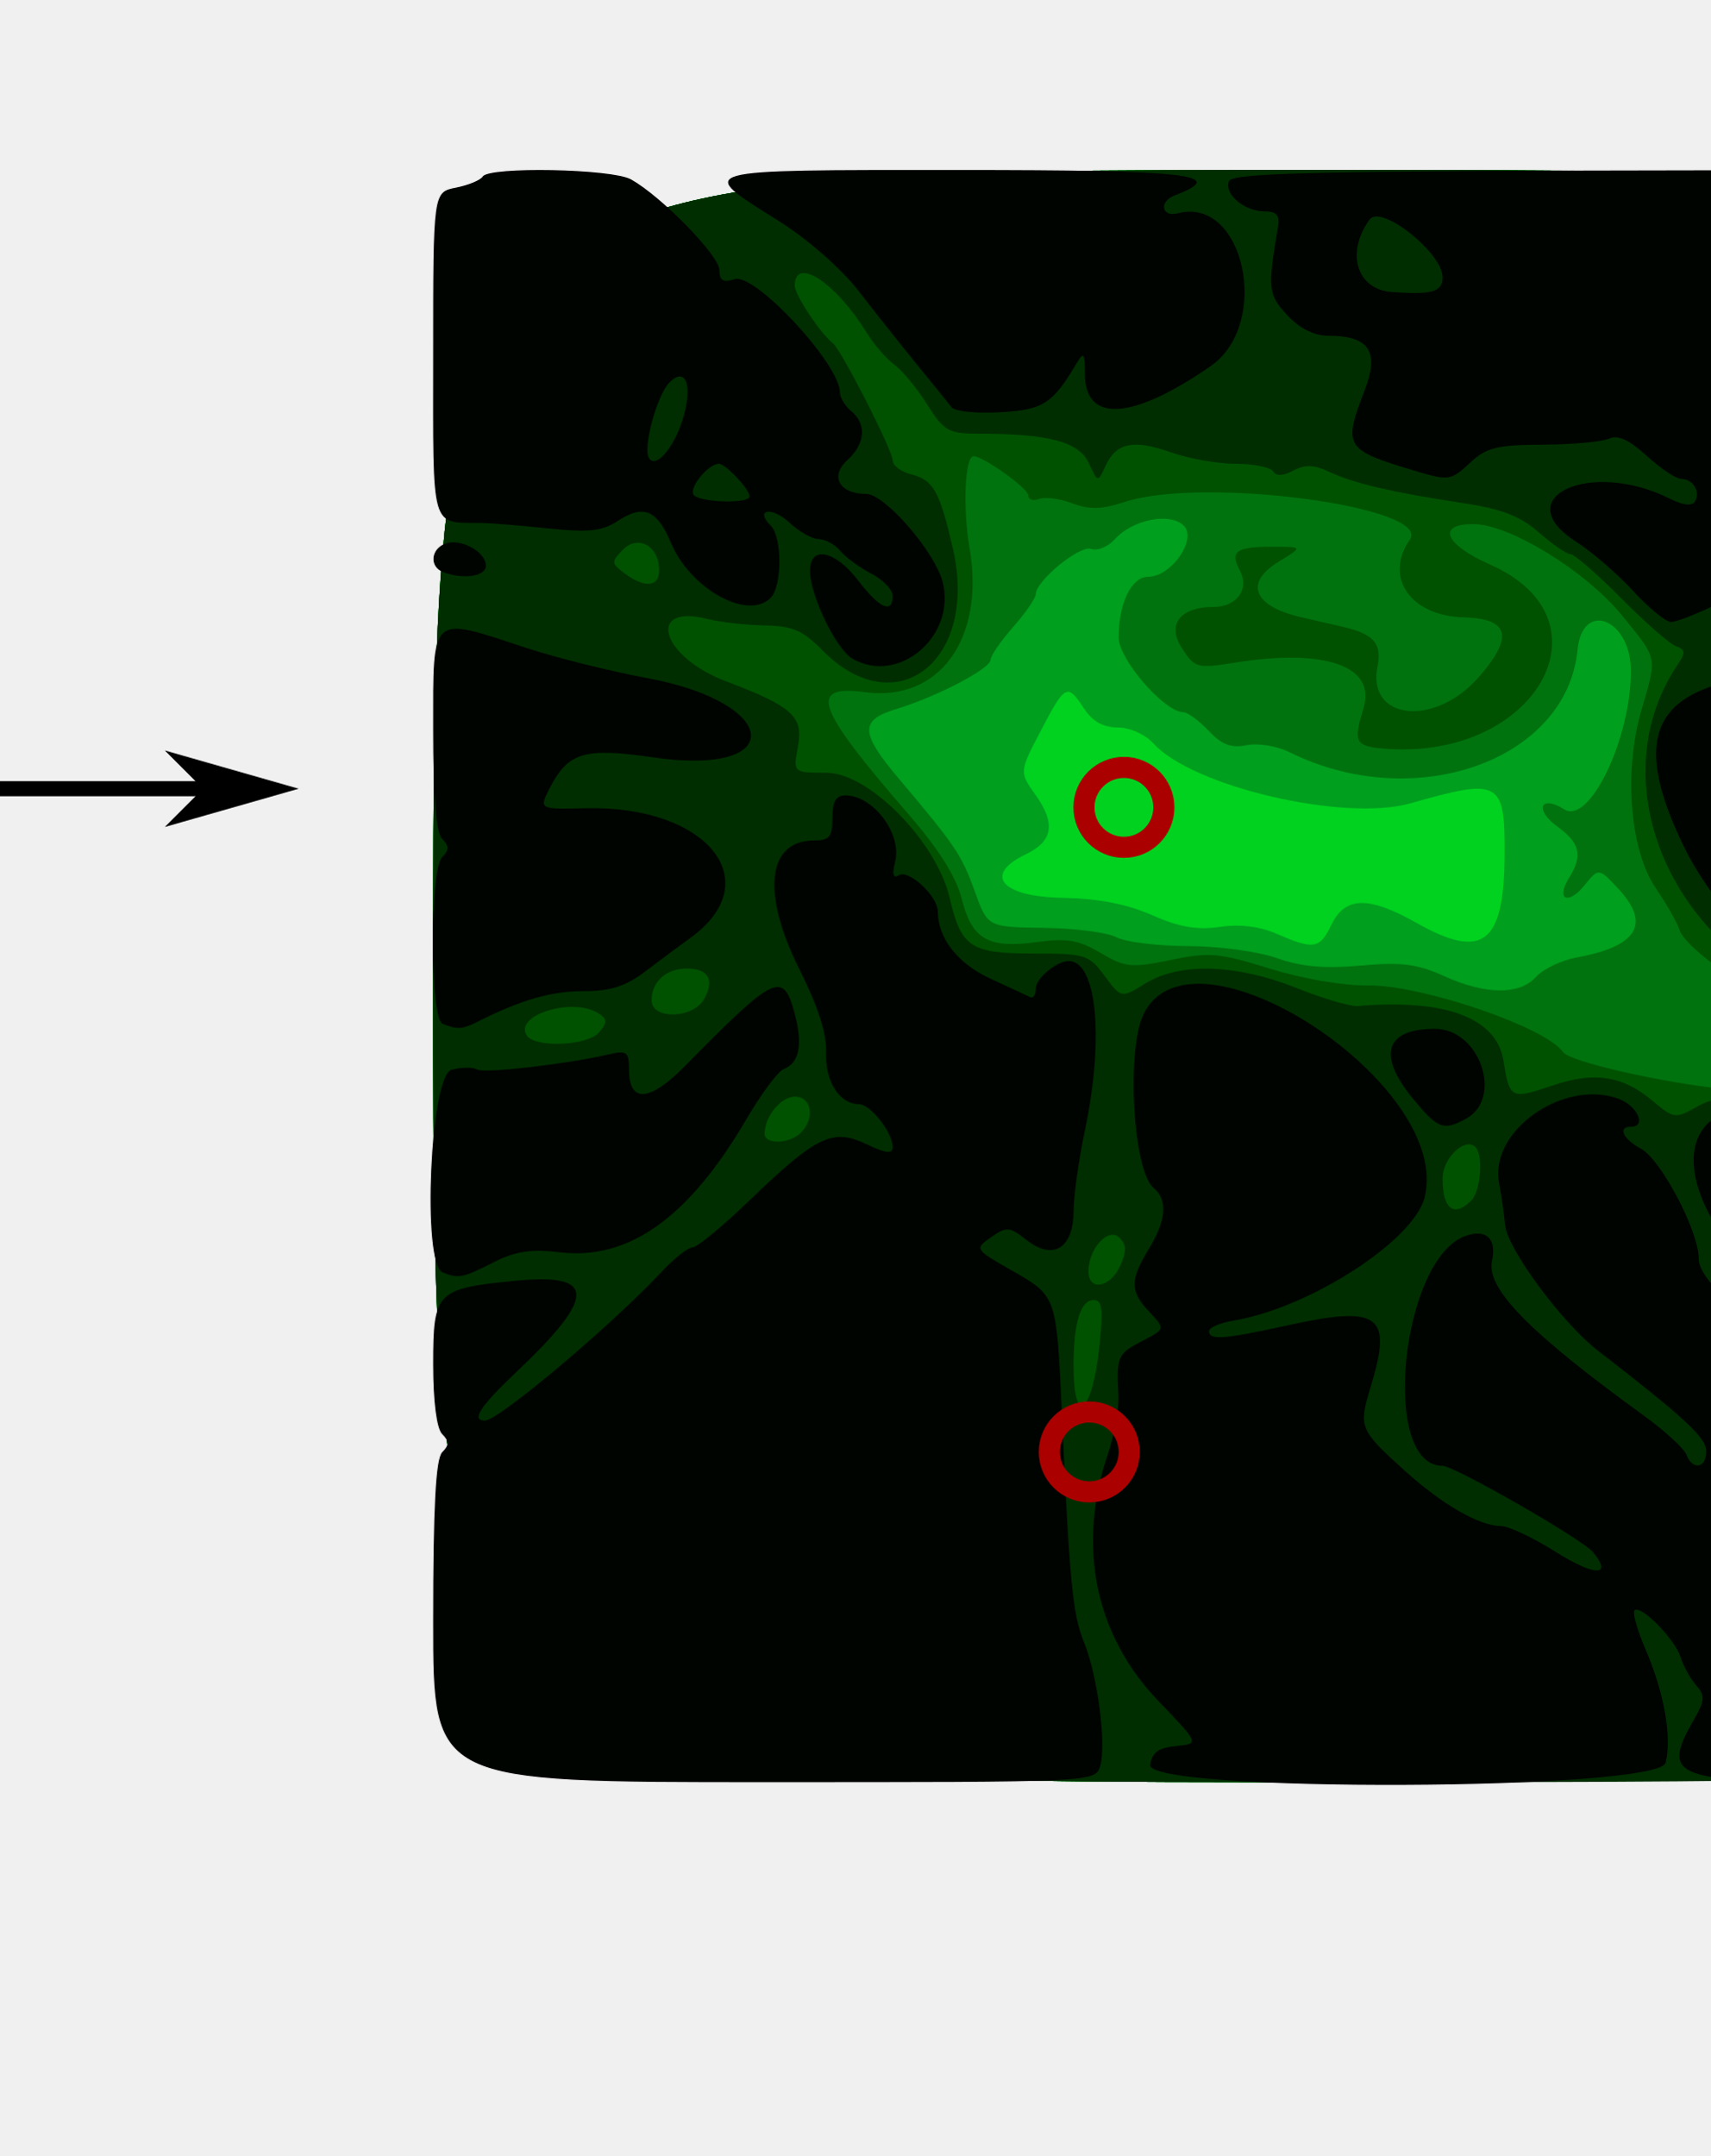
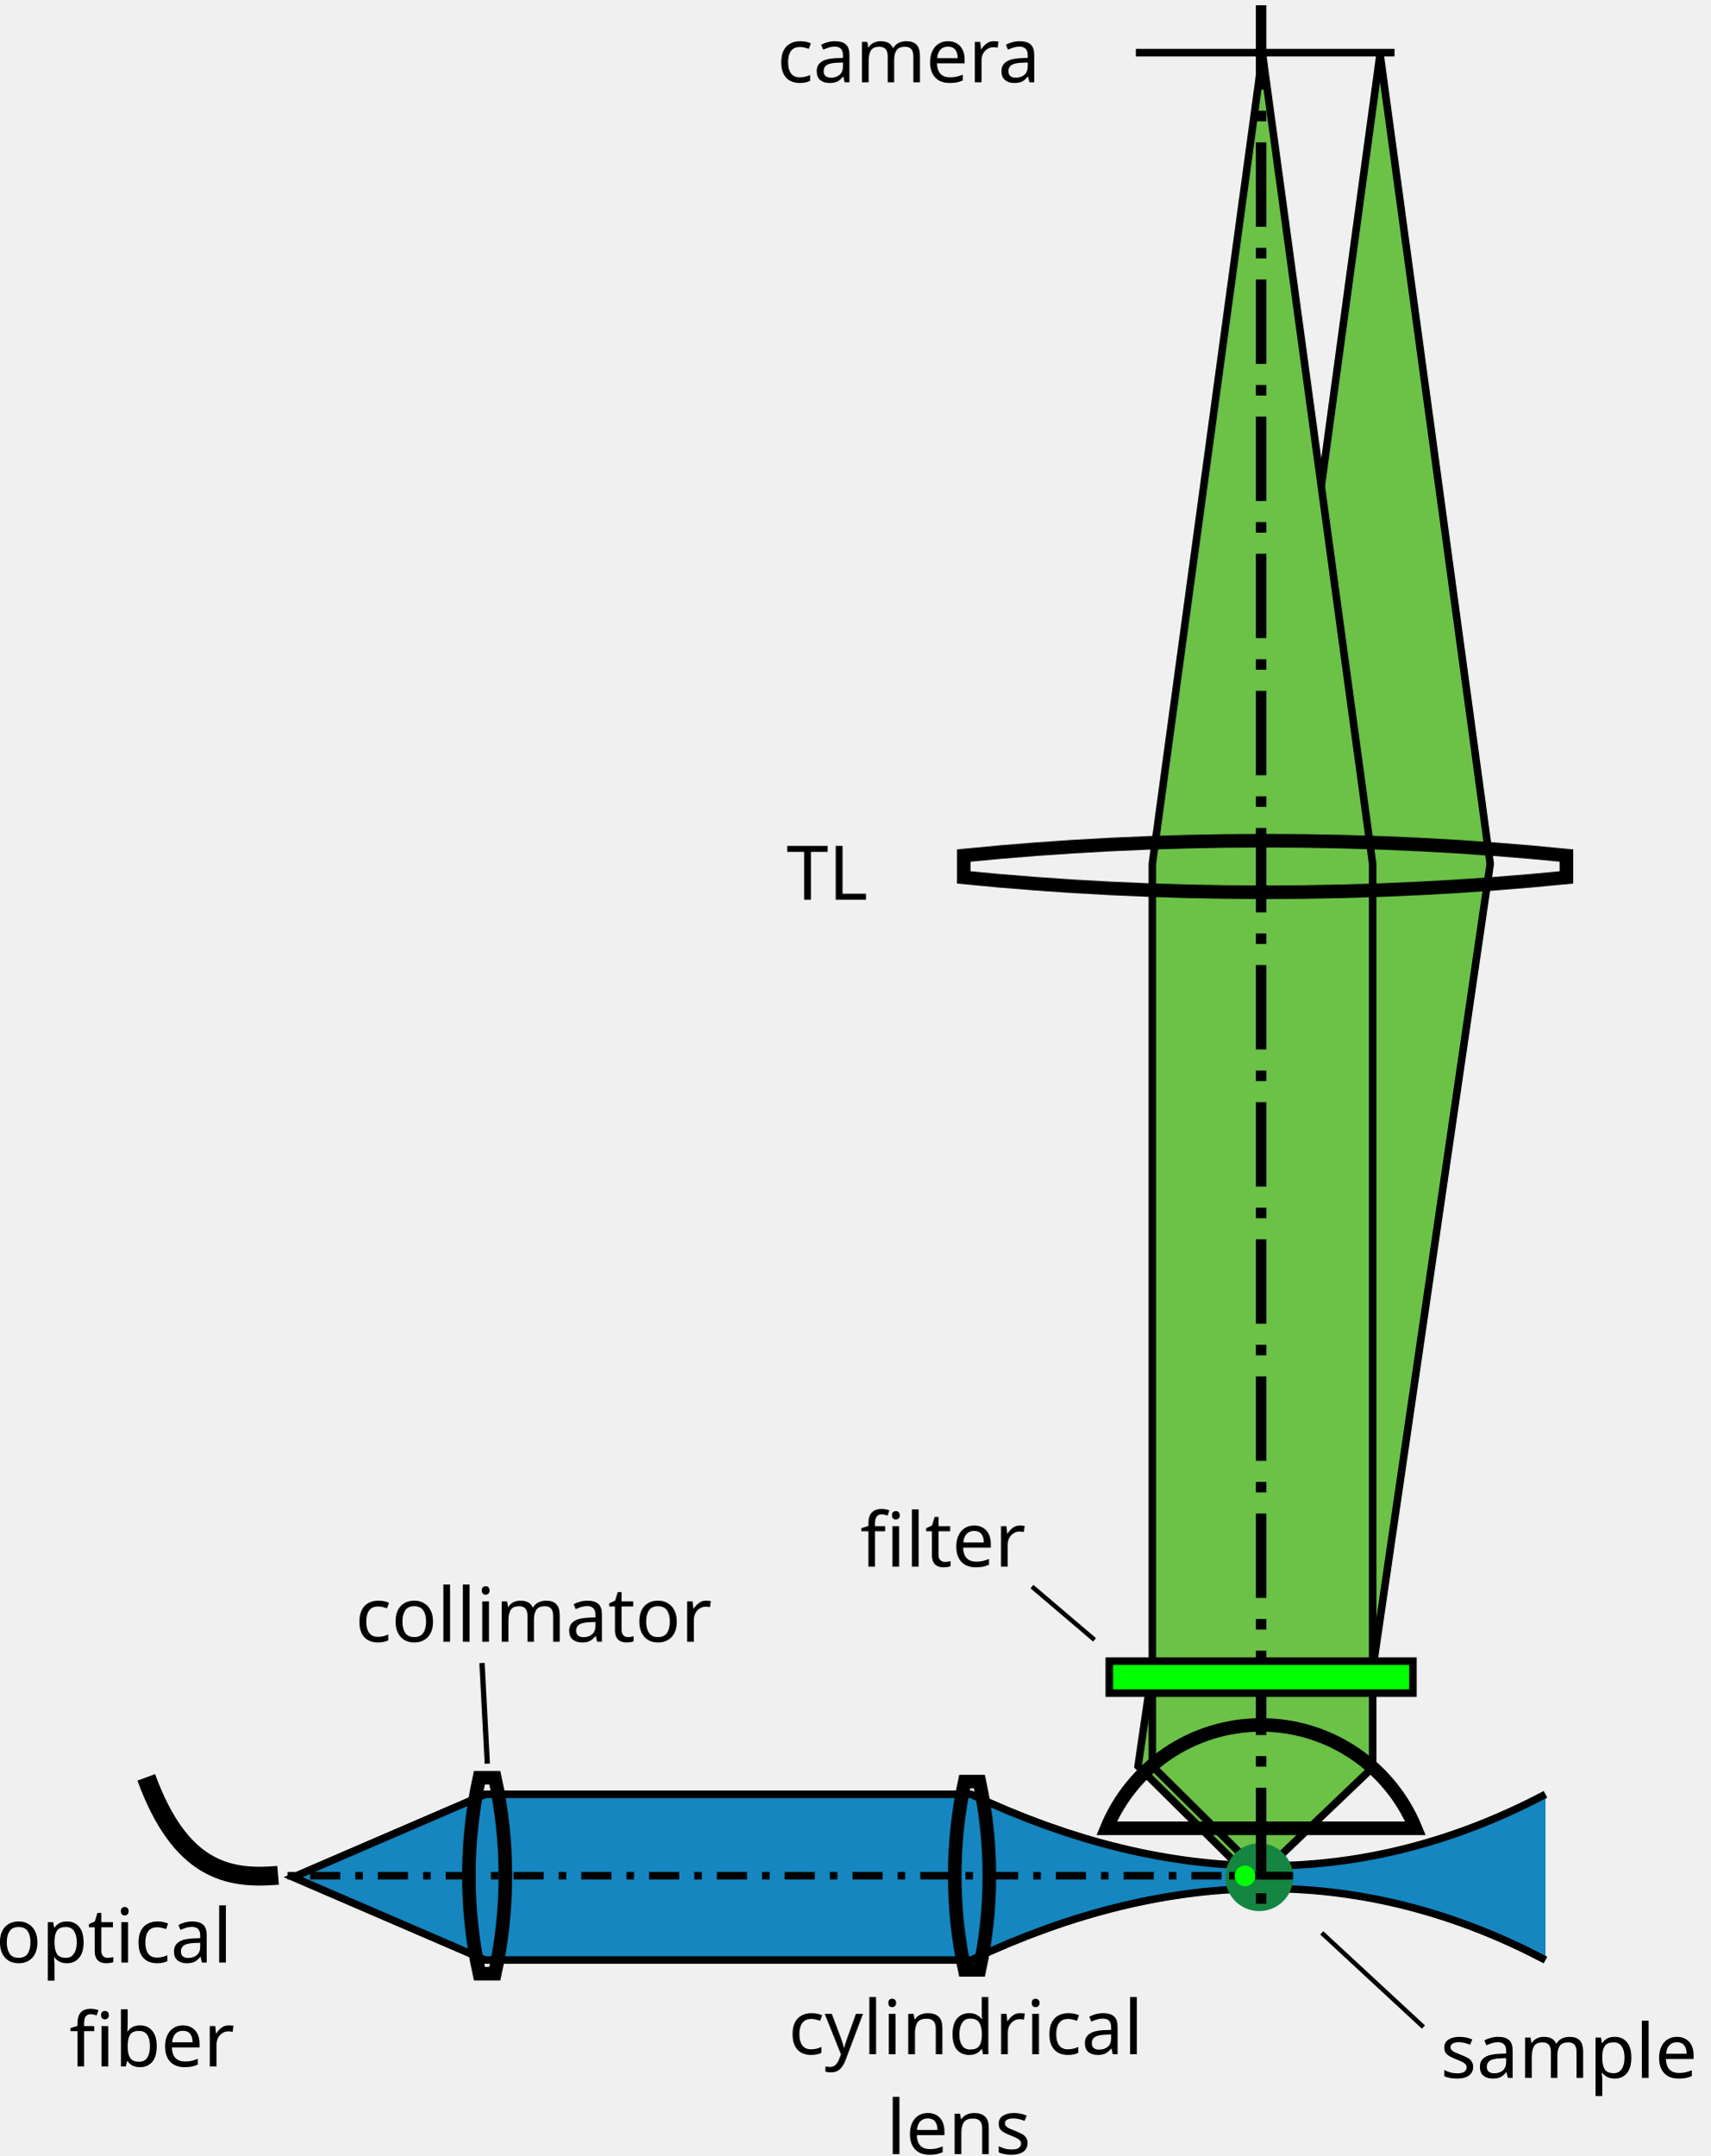
<svg xmlns="http://www.w3.org/2000/svg" width="227.051" height="286.062" id="svg2" version="1.1">
  <defs id="defs4">
-     <marker orient="auto" refY="0.0" refX="0.0" id="Arrow1Mstart" style="overflow:visible">
-       <path id="path4635" d="M 0.0,0.0 L 5.0,-5.0 L -12.5,0.0 L 5.0,5.0 L 0.0,0.0 z " style="fill-rule:evenodd;stroke:#000000;stroke-width:1.0pt;marker-start:none" transform="scale(0.4) translate(10,0)" />
-     </marker>
    <marker orient="auto" refY="0" refX="0" id="TriangleOutL" style="overflow:visible">
      <path id="path3945" d="m 5.77,0 -8.65,5 0,-10 8.65,5 z" style="fill-rule:evenodd;stroke:#000000;stroke-width:1pt;marker-start:none" transform="scale(0.8,0.8)" />
    </marker>
    <marker orient="auto" refY="0" refX="0" id="Arrow2Lend" style="overflow:visible">
      <path id="path3823" style="font-size:12px;fill-rule:evenodd;stroke-width:0.625;stroke-linejoin:round" d="M 8.719,4.034 -2.207,0.016 8.719,-4.002 c -1.745,2.372 -1.735,5.617 -6e-7,8.035 z" transform="matrix(-1.1,0,0,-1.1,-1.1,0)" />
    </marker>
    <marker orient="auto" refY="0" refX="0" id="Arrow1Mend" style="overflow:visible">
      <path id="path3811" d="M 0,0 5,-5 -12.5,0 5,5 0,0 z" style="fill-rule:evenodd;stroke:#000000;stroke-width:1pt;marker-start:none" transform="matrix(-0.4,0,0,-0.4,-4,0)" />
    </marker>
    <marker orient="auto" refY="0" refX="0" id="Arrow1Lend" style="overflow:visible">
      <path id="path3805" d="M 0,0 5,-5 -12.5,0 5,5 0,0 z" style="fill-rule:evenodd;stroke:#000000;stroke-width:1pt;marker-start:none" transform="matrix(-0.8,0,0,-0.8,-10,0)" />
    </marker>
    <marker orient="auto" refY="0" refX="0" id="Arrow2Mend" style="overflow:visible">
      <path id="path3829" style="font-size:12px;fill-rule:evenodd;stroke-width:0.625;stroke-linejoin:round" d="M 8.719,4.034 -2.207,0.016 8.719,-4.002 c -1.745,2.372 -1.735,5.617 -6e-7,8.035 z" transform="scale(-0.6,-0.6)" />
    </marker>
    <marker style="overflow:visible" id="DistanceStart" refX="0" refY="0" orient="auto">
      <g id="g2300">
        <path style="fill:none;stroke:#ffffff;stroke-width:1.15;stroke-linecap:square" d="M 0,0 2,0" id="path2306" />
        <path style="fill:#000000;fill-rule:evenodd;stroke:none" d="M 0,0 13,4 9,0 13,-4 0,0 z" id="path2302" />
        <path style="fill:none;stroke:#000000;stroke-width:1;stroke-linecap:square" d="M 0,-4 0,40" id="path2304" />
      </g>
    </marker>
    <marker style="overflow:visible" id="DistanceEnd" refX="0" refY="0" orient="auto">
      <g id="g3858">
        <path style="fill:none;stroke:#ffffff;stroke-width:1.15;stroke-linecap:square" d="M 0,0 -2,0" id="path2316" />
        <path style="fill:#000000;fill-rule:evenodd;stroke:none" d="M 0,0 -13,4 -9,0 -13,-4 0,0 z" id="path2312" />
        <path style="fill:none;stroke:#000000;stroke-width:1;stroke-linecap:square" d="M 0,-4 0,40" id="path2314" />
      </g>
    </marker>
    <marker orient="auto" refY="0" refX="0" id="DiamondMstart" style="overflow:visible">
      <path id="path3894" d="M 0,-7.071 -7.071,0 0,7.071 7.071,0 0,-7.071 z" style="fill-rule:evenodd;stroke:#000000;stroke-width:1pt;marker-start:none" transform="matrix(0.4,0,0,0.4,2.6,0)" />
    </marker>
    <marker style="overflow:visible" id="DistanceStart-0" refX="0" refY="0" orient="auto">
      <g id="g2300-6">
        <path style="fill:none;stroke:#ffffff;stroke-width:1.15;stroke-linecap:square" d="M 0,0 2,0" id="path2306-8" />
        <path style="fill:#000000;fill-rule:evenodd;stroke:none" d="M 0,0 13,4 9,0 13,-4 0,0 z" id="path2302-9" />
        <path style="fill:none;stroke:#000000;stroke-width:1;stroke-linecap:square" d="M 0,-4 0,40" id="path2304-2" />
      </g>
    </marker>
    <marker style="overflow:visible" id="DistanceEnd-6" refX="0" refY="0" orient="auto">
      <g id="g3858-6">
        <path style="fill:none;stroke:#ffffff;stroke-width:1.15;stroke-linecap:square" d="M 0,0 -2,0" id="path2316-4" />
        <path style="fill:#000000;fill-rule:evenodd;stroke:none" d="M 0,0 -13,4 -9,0 -13,-4 0,0 z" id="path2312-9" />
        <path style="fill:none;stroke:#000000;stroke-width:1;stroke-linecap:square" d="M 0,-4 0,40" id="path2314-5" />
      </g>
    </marker>
    <marker style="overflow:visible" id="marker6828" refX="0" refY="0" orient="auto">
      <g id="g6830">
        <path style="fill:none;stroke:#ffffff;stroke-width:1.15;stroke-linecap:square" d="M 0,0 2,0" id="path6832" />
        <path style="fill:#000000;fill-rule:evenodd;stroke:none" d="M 0,0 13,4 9,0 13,-4 0,0 z" id="path6834" />
        <path style="fill:none;stroke:#000000;stroke-width:1;stroke-linecap:square" d="M 0,-4 0,40" id="path6836" />
      </g>
    </marker>
    <marker style="overflow:visible" id="marker6838" refX="0" refY="0" orient="auto">
      <g id="g6840">
        <path style="fill:none;stroke:#ffffff;stroke-width:1.15;stroke-linecap:square" d="M 0,0 -2,0" id="path6842" />
        <path style="fill:#000000;fill-rule:evenodd;stroke:none" d="M 0,0 -13,4 -9,0 -13,-4 0,0 z" id="path6844" />
        <path style="fill:none;stroke:#000000;stroke-width:1;stroke-linecap:square" d="M 0,-4 0,40" id="path6846" />
      </g>
    </marker>
    <marker orient="auto" refY="0" refX="0" id="Arrow1Mend-9" style="overflow:visible">
      <path id="path3811-4" d="M 0,0 5,-5 -12.5,0 5,5 0,0 z" style="fill-rule:evenodd;stroke:#000000;stroke-width:1pt;marker-start:none" transform="matrix(-0.4,0,0,-0.4,-4,0)" />
    </marker>
  </defs>
-   <g id="layer4" style="opacity:1;display:inline" transform="translate(113.4532,-4.0238418e-6)">
-     <g id="g4581" transform="translate(-124,-16)">
-       <path style="fill:#00d21f" d="m 68.047,145.562 c 0,-107 0,-107 118,-107 118,0 118,0 118,107 0,107 0,107 -118,107 -118,0 -118,0 -118,-107 z" id="path4593" />
-       <path style="fill:#009f1e" d="m 68.047,145.562 c 0,-107 0,-107 118,-107 118,0 118,0 118,107 0,107 0,107 -118,107 -118,0 -118,0 -118,-107 z m 119.205,-6.75 c 1.838,-3.847 4.941,-3.923 11.399,-0.278 8.717,4.92 11.558,2.732 11.631,-8.957 0.062,-9.976 -0.606,-10.348 -12.491,-6.954 -8.755,2.5 -28.948,-2.204 -34.148,-7.954 -1.08,-1.194 -3.127,-2.106 -4.727,-2.106 -1.907,0 -3.353,-0.811 -4.46,-2.5 -2.233,-3.409 -2.503,-3.27 -5.758,2.958 -2.849,5.454 -2.849,5.454 -0.678,8.503 2.702,3.795 2.318,6.132 -1.294,7.863 -5.702,2.733 -3.283,5.636 4.821,5.783 4.774,0.087 8.563,0.817 11.917,2.296 3.626,1.599 5.99,2.01 9,1.565 2.67,-0.395 5.293,-0.075 7.583,0.925 4.869,2.126 5.706,1.993 7.205,-1.144 z" id="path4591" />
-       <path style="fill:#00730e" d="m 68.047,145.562 c 0,-107 0,-107 118,-107 118,0 118,0 118,107 0,107 0,107 -118,107 -118,0 -118,0 -118,-107 z m 146.41,0.099 c 0.946,-1.046 3.378,-2.204 5.405,-2.574 8.037,-1.468 9.852,-4.434 5.552,-9.074 -2.633,-2.841 -2.633,-2.841 -4.525,-0.504 -2.189,2.703 -3.857,1.908 -2.054,-0.979 1.848,-2.958 1.475,-4.61 -1.536,-6.803 -3.106,-2.263 -2.289,-4.294 0.92,-2.289 3.316,2.071 8.828,-9.392 8.828,-18.358 0,-6.937 -6.435,-9.496 -7.084,-2.818 -1.428,14.694 -21.666,21.851 -38.305,13.547 -1.589,-0.793 -4.119,-1.196 -5.623,-0.895 -2.056,0.411 -3.305,-0.061 -5.036,-1.903 -1.266,-1.347 -2.785,-2.462 -3.377,-2.477 -2.555,-0.064 -8.576,-7.029 -8.576,-9.921 0,-4.537 1.703,-8.052 3.903,-8.052 3.074,0 6.552,-4.974 4.743,-6.783 -1.802,-1.802 -6.774,-0.838 -9.136,1.772 -0.934,1.032 -2.357,1.623 -3.163,1.313 -1.473,-0.565 -7.346,4.234 -7.346,6.002 0,0.512 -1.35,2.468 -3,4.348 -1.65,1.879 -3,3.842 -3,4.362 0,1.172 -7.142,4.903 -12.5,6.529 -4.906,1.489 -4.844,3.141 0.345,9.282 7.441,8.806 8.336,10.13 10.028,14.852 1.728,4.823 1.728,4.823 9.212,4.922 4.116,0.054 8.451,0.617 9.634,1.25 1.183,0.633 5.442,1.157 9.466,1.165 4.087,0.008 9.302,0.715 11.816,1.602 3.252,1.147 6.344,1.421 11.147,0.988 5.378,-0.485 7.478,-0.222 11,1.376 5.556,2.521 10.05,2.564 12.264,0.118 z" id="path4589" />
-       <path style="fill:#005200" d="m 68.047,145.562 c 0,-107 0,-107 118,-107 118,0 118,0 118,107 0,107 0,107 -118,107 -118,0 -118,0 -118,-107 z m 208.75,31.443 c 4.714,-0.972 1.661,-9.443 -3.403,-9.443 -0.703,0 -2.869,-0.758 -4.813,-1.685 -3.32,-1.583 -3.752,-1.581 -7.127,0.028 -3.593,1.713 -3.593,1.713 -2.907,-2.345 0.776,-4.595 -3.715,-9.907 -12,-14.195 -6.164,-3.19 -12.404,-7.925 -13.026,-9.884 -0.309,-0.972 -1.736,-3.489 -3.173,-5.593 -3.436,-5.033 -4.284,-15.432 -1.922,-23.559 2.125,-7.311 2.243,-6.732 -2.575,-12.656 -4.773,-5.868 -14.937,-12.111 -19.717,-12.111 -4.931,0 -3.806,2.707 2.235,5.379 16.696,7.384 5.923,26.086 -14.073,24.431 -3.854,-0.319 -4.13,-0.857 -2.748,-5.368 1.714,-5.593 -5.061,-7.978 -17.153,-6.038 -4.917,0.789 -5.233,0.702 -6.944,-1.91 -2.056,-3.137 -0.269,-5.494 4.164,-5.494 3.1,0 4.841,-2.366 3.536,-4.805 -1.381,-2.58 -0.548,-3.196 4.312,-3.192 4.083,0.004 4.083,0.004 0.833,1.985 -4.621,2.817 -3.359,5.922 3,7.38 1.512,0.347 3.987,0.916 5.5,1.265 4.126,0.952 5.23,2.216 4.615,5.289 -1.423,7.114 7.6,8.059 13.426,1.406 4.703,-5.37 4.083,-7.79 -2.036,-7.95 -7.014,-0.184 -10.572,-5.34 -7.104,-10.292 3.065,-4.376 -27.502,-8.436 -37.836,-5.026 -3.054,1.008 -4.68,1.051 -6.972,0.186 -1.644,-0.621 -3.631,-0.882 -4.416,-0.581 -0.785,0.301 -1.427,0.086 -1.427,-0.478 0,-0.919 -5.97,-5.189 -7.255,-5.189 -1.156,0 -1.455,6.848 -0.532,12.198 2.075,12.034 -4.039,20.44 -13.904,19.117 -7.59,-1.018 -6.513,2.009 5.736,16.13 4.048,4.667 6.383,8.368 7.117,11.283 1.358,5.391 3.515,6.642 9.932,5.76 4.018,-0.553 5.577,-0.289 8.504,1.438 3.28,1.935 4.07,2.015 9.292,0.936 5.139,-1.062 6.448,-0.948 13.158,1.142 4.316,1.344 9.765,2.283 12.951,2.232 7.14,-0.115 23.733,5.541 26.013,8.867 0.86,1.255 13.019,4.033 21.487,4.91 4.4,0.456 8.301,0.864 8.668,0.908 1.677,0.2 8.832,8.121 8.832,9.779 0,3.369 2.979,6.523 5.552,5.877 1.279,-0.321 2.631,-0.09 3.004,0.514 0.653,1.057 3.816,0.874 11.194,-0.647 z" id="path4587" />
-       <path style="fill:#002e00" d="m 68.047,145.562 c 0,-107 0,-107 118,-107 118,0 118,0 118,73 0,40.15 -0.147,73 -0.327,73 -0.18,0 -2.52,-2.013 -5.2,-4.474 -2.707,-2.485 -7.562,-5.55 -10.922,-6.894 -4.199,-1.68 -6.531,-3.293 -7.625,-5.276 -0.945,-1.712 -2.548,-2.968 -4.001,-3.136 -5.501,-0.635 -7.068,-1.495 -13.607,-7.469 -3.795,-3.467 -10.24,-7.983 -14.47,-10.14 -17.263,-8.802 -24.112,-28.945 -14.617,-42.989 1.054,-1.558 1.014,-1.968 -0.23,-2.405 -0.825,-0.29 -4.107,-3.157 -7.292,-6.371 -3.186,-3.214 -6.208,-5.845 -6.715,-5.845 -0.507,0 -2.401,-1.298 -4.208,-2.884 -2.518,-2.21 -4.919,-3.129 -10.285,-3.936 -9.119,-1.371 -14.385,-2.609 -17.624,-4.143 -1.954,-0.925 -3.151,-0.96 -4.689,-0.137 -1.361,0.729 -2.277,0.764 -2.686,0.103 -0.341,-0.551 -2.562,-1.003 -4.935,-1.003 -2.373,0 -6.247,-0.682 -8.608,-1.514 -5.01,-1.768 -7.278,-1.302 -8.695,1.786 -1.022,2.228 -1.022,2.228 -2.248,-0.4 -1.307,-2.802 -5.352,-3.872 -14.643,-3.872 -3.969,0 -4.563,-0.341 -6.819,-3.914 -1.359,-2.153 -3.313,-4.515 -4.342,-5.25 -1.029,-0.735 -2.706,-2.686 -3.726,-4.336 -4.089,-6.613 -9.485,-10.104 -9.485,-6.135 0,1.214 3.394,6.325 5.071,7.635 1.105,0.863 7.929,14.24 7.929,15.542 0,0.682 1.112,1.52 2.471,1.861 2.935,0.737 3.766,2.218 5.523,9.844 3.438,14.92 -7.577,23.458 -17.372,13.466 -2.555,-2.606 -3.939,-3.198 -7.622,-3.261 -2.475,-0.042 -5.873,-0.425 -7.551,-0.849 -8.248,-2.089 -6.215,4.981 2.369,8.239 8.914,3.383 10.359,4.693 9.606,8.705 -0.648,3.453 -0.648,3.453 3.767,3.453 5.635,0 14.629,9.127 16.373,16.613 1.52,6.525 2.794,7.387 10.928,7.387 7.102,0 7.549,0.138 9.647,2.976 2.2,2.976 2.2,2.976 5.398,1 4.553,-2.814 12.075,-2.594 20.021,0.584 3.52,1.408 7.197,2.494 8.171,2.412 11.683,-0.983 18.459,1.568 19.364,7.289 0.796,5.032 0.989,5.13 6.475,3.267 5.599,-1.901 9.332,-1.324 13.36,2.065 2.757,2.32 3.002,2.354 5.726,0.801 6.155,-3.51 12.102,0.159 21.071,12.999 6.628,9.488 8.731,10.595 13.711,7.215 4.61,-3.128 5.864,-3.202 11.064,-0.652 2.2,1.079 5.193,2.203 6.651,2.497 1.458,0.294 5.278,2.675 8.489,5.291 3.211,2.616 6.068,4.643 6.349,4.505 0.281,-0.138 0.63,12.8 0.776,28.75 0.265,29.001 0.265,29.001 -117.75,29.001 -118.015,0 -118.015,0 -118.015,-107 z m 88.428,49.25 c 0.544,-5.071 0.401,-6.25 -0.762,-6.25 -1.708,0 -2.634,2.997 -2.653,8.583 -0.028,8.335 2.451,6.641 3.415,-2.333 z m 2.766,-10.777 c 0.886,-1.946 0.866,-2.808 -0.089,-3.75 -1.465,-1.444 -4.106,1.43 -4.106,4.468 0,2.683 2.869,2.191 4.194,-0.718 z m 46.606,-8.673 c 1.263,-1.263 1.645,-6.022 0.569,-7.098 -1.388,-1.388 -4.369,1.455 -4.369,4.167 0,4.062 1.507,5.225 3.8,2.931 z m -89,-9 c 1.916,-1.916 1.457,-4.8 -0.765,-4.8 -1.87,0 -4.035,2.648 -4.035,4.934 0,1.445 3.313,1.352 4.8,-0.134 z M 90.11,152.986 c 1.084,-1.306 1.062,-1.732 -0.128,-2.485 -3.417,-2.162 -11.196,0.213 -9.529,2.909 1.068,1.728 8.128,1.418 9.657,-0.425 z m 13.948,-4.444 c 1.363,-2.547 0.51,-3.979 -2.37,-3.979 -2.704,0 -4.641,1.753 -4.641,4.2 0,2.641 5.573,2.466 7.011,-0.221 z M 98.047,91.684 c 0,-3.191 -2.784,-4.771 -4.8,-2.725 -1.6,1.624 -1.586,1.809 0.241,3.164 2.675,1.983 4.559,1.801 4.559,-0.439 z M 266.45,88.443 c 6.92,-3.748 6.318,-5.765 -0.995,-3.332 -5.652,1.881 -9.408,4.066 -9.408,5.474 0,1.907 4.725,0.934 10.403,-2.142 z" id="path4585" />
-       <path style="fill:#000400" d="m 68.047,231.262 c 0,-15.233 0.342,-21.642 1.2,-22.5 0.933,-0.933 0.933,-1.467 0,-2.4 -0.735,-0.735 -1.2,-4.324 -1.2,-9.259 0,-9.645 0.412,-10.066 10.851,-11.095 10.815,-1.066 10.867,2.003 0.206,12.097 -4.843,4.586 -6.059,6.457 -4.195,6.457 1.823,0 16.69,-12.514 23.464,-19.75 1.673,-1.788 3.531,-3.25 4.129,-3.25 0.598,0 4.004,-2.812 7.568,-6.25 8.868,-8.551 11.011,-9.581 15.493,-7.444 2.592,1.236 3.484,1.339 3.484,0.4 0,-1.949 -2.953,-5.706 -4.485,-5.706 -2.567,0 -4.499,-3.036 -4.35,-6.834 0.098,-2.493 -1.053,-6.099 -3.51,-10.993 -5.104,-10.169 -4.328,-17.173 1.902,-17.173 2.048,0 2.443,-0.485 2.443,-3 0,-2.196 0.469,-2.996 1.75,-2.985 3.713,0.033 7.506,5.117 6.577,8.818 -0.42,1.672 -0.262,2.245 0.491,1.78 1.327,-0.82 5.182,2.78 5.182,4.84 0,3.515 2.663,6.909 6.97,8.883 2.492,1.142 4.868,2.246 5.28,2.454 0.412,0.207 0.75,-0.32 0.75,-1.171 0,-1.317 2.775,-3.619 4.363,-3.619 3.755,0 4.74,10.293 2.155,22.5 -0.815,3.85 -1.49,8.671 -1.5,10.714 -0.023,4.937 -2.73,6.586 -6.257,3.811 -2.259,-1.777 -2.631,-1.806 -4.692,-0.362 -2.23,1.562 -2.22,1.579 2.83,4.463 5.878,3.357 5.867,3.326 6.56,18.873 0.979,21.947 1.448,26.842 2.91,30.34 1.832,4.384 3.056,13.744 2.166,16.552 -0.667,2.102 -0.796,2.108 -44.602,2.108 -43.933,0 -43.933,0 -43.933,-21.3 z m 95.188,18.995 c 0.233,-1.64 1.099,-2.272 3.425,-2.498 3.113,-0.303 3.113,-0.303 -2.326,-5.963 -8.434,-8.777 -10.856,-20.598 -6.718,-32.786 0.863,-2.542 1.492,-6.045 1.399,-7.785 -0.277,-5.149 -0.108,-5.539 3.133,-7.215 3.101,-1.604 3.101,-1.604 1,-3.84 -2.61,-2.778 -2.627,-4.234 -0.097,-8.382 2.331,-3.823 2.543,-6.528 0.635,-8.111 -2.731,-2.266 -3.654,-18.235 -1.333,-23.055 6.409,-13.312 41.087,9.288 37.315,24.318 -1.441,5.743 -15.342,14.701 -25.37,16.35 -1.788,0.294 -3.25,0.925 -3.25,1.403 0,1.234 1.928,1.092 10.374,-0.764 12.239,-2.689 13.989,-1.432 11.129,7.996 -1.687,5.56 -1.585,5.817 4.497,11.307 4.969,4.486 9.915,7.33 12.747,7.33 1.015,0 4.3,1.551 7.3,3.446 5.152,3.256 7.615,3.261 4.917,0.01 -1.426,-1.718 -18.42,-11.456 -19.992,-11.456 -8.365,0 -5.431,-27.815 3.224,-30.562 2.697,-0.856 3.985,0.449 3.364,3.407 -0.764,3.643 4.991,9.499 20.086,20.442 2.831,2.052 5.404,4.402 5.719,5.222 0.824,2.148 2.635,1.835 2.635,-0.454 0,-1.786 -2.768,-4.353 -14.391,-13.347 -4.778,-3.697 -12.055,-13.567 -12.319,-16.707 -0.115,-1.375 -0.471,-3.85 -0.79,-5.5 -1.33,-6.874 8.384,-13.819 15.75,-11.26 2.589,0.9 3.92,3.76 1.75,3.76 -1.798,0 -1.051,1.635 1.33,2.909 2.656,1.422 7.67,10.93 7.67,14.546 0,3.184 6.893,8.722 13.479,10.829 8.043,2.573 7.088,0.213 -2.567,-6.344 -9.224,-6.264 -14.187,-16.909 -10.186,-21.85 3.002,-3.708 7.717,-1.611 13.912,6.187 8.873,11.169 10.361,13.544 10.361,16.534 0,3.744 2.051,5.435 6.768,5.577 3.706,0.112 3.732,0.085 3.732,-3.888 0,-4.091 9.197,-5.467 16.919,-2.531 19.288,7.333 24.672,65.031 6.068,65.031 -5.815,0 -10.337,-0.486 -11.631,-1.25 -1.694,-1 -2.208,-1 -2.57,0 -0.344,0.949 -5.84,1.25 -22.85,1.25 -24.937,0 -26.503,-0.591 -22.061,-8.33 1.461,-2.546 1.499,-3.16 0.275,-4.556 -0.777,-0.888 -1.699,-2.555 -2.049,-3.706 -0.718,-2.362 -5.312,-7.03 -6.122,-6.22 -0.291,0.291 0.383,2.657 1.498,5.259 2.456,5.729 3.484,11.581 2.631,14.976 -0.936,3.731 -68.952,4.001 -68.421,0.272 z M 69.297,184.9 c -2.767,-1.117 -1.655,-26.198 1.193,-26.913 1.344,-0.337 2.866,-0.352 3.384,-0.032 0.905,0.559 11.734,-0.678 17.423,-1.991 2.467,-0.57 2.75,-0.363 2.75,2.013 0,4.493 2.734,4.301 7.479,-0.526 11.871,-12.076 12.98,-12.612 14.493,-6.996 1.132,4.206 0.653,6.654 -1.463,7.466 -0.735,0.282 -2.971,3.301 -4.968,6.708 -7.632,13.022 -15.585,18.68 -24.731,17.597 -3.878,-0.459 -5.903,-0.147 -8.877,1.371 -3.989,2.035 -4.582,2.151 -6.683,1.303 z m 228.916,-8.005 c -5.384,-4.214 -3.912,-6.535 2.685,-4.235 2.299,0.801 3.149,1.718 3.149,3.393 0,3.346 -2.224,3.667 -5.834,0.842 z m -0.666,-9.164 c -5.753,-3.498 -14.819,-5.94 -20.153,-5.428 -7.615,0.732 -19.56,-9.966 -16.536,-14.809 1.419,-2.273 1.488,-2.932 0.306,-2.932 -0.486,0 -1.119,0.9 -1.406,2 -2.013,7.696 -19.155,-4.581 -25.831,-18.5 -7.975,-16.627 -2.845,-22.684 19.342,-22.837 6.201,-0.043 7.102,-2.184 2.934,-6.974 -1.791,-2.058 -0.817,-3.159 3.845,-4.341 1.375,-0.349 4.521,-1.695 6.992,-2.991 2.471,-1.296 4.836,-2.357 5.256,-2.357 0.42,0 5.574,-2.73 11.452,-6.068 10.425,-5.919 16.52,-8.955 19.049,-9.491 0.945,-0.2 1.25,2.643 1.25,11.647 0,11.555 -0.142,12.131 -3,12.152 -0.275,0.002 -3.312,-0.299 -6.75,-0.668 -3.841,-0.413 -6.25,-0.297 -6.25,0.3 0,1.507 6.855,3.409 10.358,2.874 5.893,-0.899 5.642,-2.443 5.642,34.729 0,30.363 -0.182,34.38 -1.582,34.917 -1.981,0.76 -1.427,0.898 -4.918,-1.225 z m -7.515,-52.653 c 4.705,-4.855 3.437,-5.15 -1.987,-0.463 -2.665,2.303 -3.866,3.9 -2.945,3.918 0.855,0.016 3.074,-1.538 4.932,-3.455 z m -91.913,46.757 c -4.79,-5.811 -3.697,-9.272 2.927,-9.272 5.97,0 9.117,9.261 4.066,11.965 -2.975,1.592 -3.687,1.317 -6.993,-2.693 z M 69.297,151.9 c -1.706,-0.688 -1.75,-20.437 -0.05,-22.138 0.933,-0.933 0.933,-1.467 0,-2.4 -0.813,-0.813 -1.2,-5.489 -1.2,-14.5 0,-15.53 -0.479,-15.103 12.241,-10.903 3.992,1.318 11.261,3.137 16.154,4.042 17.869,3.306 18.633,13.137 0.818,10.532 -9.089,-1.329 -11.271,-0.693 -13.694,3.993 -1.502,2.905 -1.502,2.905 4.74,2.755 16.171,-0.387 24.306,9.756 13.836,17.249 -1.177,0.842 -3.766,2.769 -5.755,4.282 -2.788,2.121 -4.719,2.75 -8.443,2.75 -4.261,0 -8.323,1.185 -14.133,4.122 -1.884,0.953 -2.602,0.987 -4.514,0.216 z m 54.405,-48.471 c -2.154,-1.252 -5.601,-8.361 -5.633,-11.617 -0.034,-3.458 3.318,-2.805 6.41,1.25 2.821,3.699 4.568,4.473 4.568,2.026 0,-0.811 -1.27,-2.131 -2.823,-2.934 -1.553,-0.803 -3.408,-2.164 -4.122,-3.026 -0.715,-0.861 -2.003,-1.566 -2.863,-1.566 -0.86,0 -2.603,-0.977 -3.874,-2.171 -2.327,-2.186 -4.707,-1.818 -2.502,0.387 1.539,1.539 1.528,8.039 -0.017,9.583 -3.05,3.05 -10.684,-1.193 -13.266,-7.374 -1.799,-4.306 -3.636,-5.061 -6.983,-2.868 -2.128,1.394 -3.854,1.582 -9.331,1.016 -3.696,-0.382 -7.62,-0.707 -8.72,-0.723 -6.943,-0.098 -6.5,1.428 -6.5,-22.396 0,-21.506 0,-21.506 3.021,-22.11 1.661,-0.332 3.263,-0.996 3.559,-1.475 0.837,-1.354 17.139,-1.043 19.684,0.376 4.045,2.254 11.736,10.141 11.736,12.033 0,1.407 0.488,1.7 2.025,1.212 2.703,-0.858 13.975,11.279 13.975,15.046 0,0.669 0.675,1.777 1.5,2.461 2.076,1.723 1.875,4.351 -0.496,6.497 -2.385,2.158 -1.09,4.503 2.485,4.503 2.47,0 9.15,7.711 10.157,11.725 1.803,7.182 -5.889,13.688 -11.991,10.141 z M 110.047,81.891 c 0,-0.969 -3.169,-4.329 -4.084,-4.329 -1.37,0 -3.954,3.131 -3.367,4.081 0.647,1.047 7.45,1.274 7.45,0.248 z m -8.96,-9.95 c 1.498,-4.54 0.581,-7.428 -1.65,-5.197 -1.677,1.677 -3.587,8.691 -2.739,10.062 0.863,1.396 3.165,-1.155 4.39,-4.865 z m 126.25,22.495 c -2.085,-2.269 -5.478,-5.2 -7.54,-6.513 -9.266,-5.896 1.899,-11.032 12.443,-5.724 1.719,0.865 2.916,0.995 3.309,0.359 0.79,-1.279 -0.264,-2.996 -1.838,-2.996 -0.67,0 -2.725,-1.376 -4.567,-3.059 -2.315,-2.115 -3.85,-2.821 -4.973,-2.29 -0.893,0.423 -4.85,0.787 -8.793,0.809 -6.172,0.034 -7.527,0.376 -9.739,2.453 -2.417,2.271 -2.822,2.339 -6.831,1.146 -9.82,-2.922 -10.012,-3.217 -7.076,-10.904 1.953,-5.114 0.548,-7.155 -4.924,-7.155 -1.828,0 -3.769,-0.985 -5.391,-2.735 -2.54,-2.741 -2.618,-3.494 -1.21,-11.765 0.25,-1.47 -0.213,-2 -1.748,-2 -2.725,0 -5.434,-2.277 -4.77,-4.009 0.434,-1.13 11.615,-1.379 65.441,-1.454 64.917,-0.091 64.917,-0.091 64.917,12.869 0,12.566 -0.068,12.981 -2.25,13.659 -1.238,0.385 -4.5,2.163 -7.25,3.952 -10.077,6.555 -20.019,11.635 -24.453,12.495 -5.963,1.157 -17.018,5.685 -19.547,8.007 -2.239,2.055 -16.259,8.982 -18.181,8.982 -0.681,0 -2.944,-1.857 -5.028,-4.126 z M 246.669,71.24 c 1.6,-4.62 -0.095,-4.874 -2.006,-0.3 -0.776,1.858 -1.907,3.684 -2.513,4.059 -0.606,0.375 -1.102,1.159 -1.102,1.744 0,2.309 4.413,-2.011 5.622,-5.503 z M 202.047,52.8 c 0,-3.234 -8.176,-9.718 -9.673,-7.671 -3.214,4.396 -1.729,9.289 2.923,9.629 5.353,0.392 6.75,-0.013 6.75,-1.958 z M 69.297,91.9 c -1.756,-0.709 -1.557,-3.006 0.322,-3.727 2.04,-0.783 5.428,1.043 5.428,2.925 0,1.435 -3.108,1.869 -5.75,0.803 z M 136.874,70.062 c -0.43,-0.55 -2.48,-3.078 -4.555,-5.618 -2.075,-2.54 -5.573,-6.946 -7.773,-9.791 -2.339,-3.026 -6.787,-6.92 -10.714,-9.382 -10.973,-6.878 -11.574,-6.709 23.714,-6.709 31.129,0 36.208,0.596 28.923,3.391 -2.114,0.811 -1.724,2.921 0.435,2.356 8.815,-2.305 12.451,14.685 4.344,20.297 -10.411,7.207 -16.719,7.577 -16.686,0.98 0.013,-2.638 -0.17,-2.916 -1,-1.518 -3.298,5.554 -4.451,6.305 -10.211,6.651 -3.133,0.188 -6.048,-0.107 -6.478,-0.657 z" id="path4583" />
-     </g>
-     <path style="fill:none;stroke:#aa0000;stroke-width:2.8;stroke-miterlimit:4;stroke-opacity:1;stroke-dasharray:none" id="path4597" d="m 147.078,187.067 a 5.303,5.303 0 1 1 -10.607,0 5.303,5.303 0 1 1 10.607,0 z" transform="translate(-110.6248,5.656859)" />
-     <path style="fill:none;stroke:#aa0000;stroke-width:2.8;stroke-miterlimit:4;stroke-opacity:1;stroke-dasharray:none;display:inline" id="path4597-0" d="m 147.078,187.067 a 5.303,5.303 0 1 1 -10.607,0 5.303,5.303 0 1 1 10.607,0 z" transform="translate(-106.0286,-79.90306)" />
-     <path style="fill:none;stroke:#aa0000;stroke-width:2.8;stroke-miterlimit:4;stroke-opacity:1;stroke-dasharray:none;display:inline" id="path4597-6" d="m 147.078,187.067 a 5.303,5.303 0 1 1 -10.607,0 5.303,5.303 0 1 1 10.607,0 z" transform="translate(18.77576,-64.70027)" />
-     <path style="fill:none;stroke:#000000;stroke-width:2;stroke-linecap:butt;stroke-linejoin:miter;stroke-opacity:1;marker-start:url(#Arrow1Mstart);marker-end:url(#Arrow1Mend-9)" d="m -62.579,64.384 0,40.305 98.288,0" id="path4624" transform="translate(-113.4532,4.0238418e-6)" />
-   </g>
+   <g id="layer4" style="opacity:1;display:inline" transform="translate(113.4532,-4.0238418e-6)" />
  <g id="layer3" style="display:inline" transform="translate(113.4532,-4.0238418e-6)" />
  <g id="layer1" style="display:inline" transform="translate(-29.02654,-7.691754)">
    <text xml:space="preserve" style="font-size:13px;font-style:normal;font-variant:normal;font-weight:normal;font-stretch:normal;line-height:125%;letter-spacing:0px;word-spacing:0px;fill:#000000;fill-opacity:1;stroke:none;font-family:Gentium;-inkscape-font-specification:Gentium" x="259" y="125.362" id="text3987">
      <tspan id="tspan3989" x="259" y="125.362" />
    </text>
+     <path style="fill:#1586bf;fill-opacity:1;stroke:#000000;stroke-width:1px;stroke-linecap:butt;stroke-linejoin:miter;stroke-opacity:1;display:inline" d="m 234.191,267.862 c -23.769,-12.522 -49.148,-12.811 -76.25,0 l -64.5,0 -25.5,-11 25.5,-11 64.5,0 c 27.102,12.811 52.481,12.522 76.25,0" id="path4146-4" />
+     <path style="fill:#6cc147;fill-opacity:1;stroke:#000000;stroke-width:1px;stroke-linecap:butt;stroke-linejoin:miter;stroke-opacity:1;display:inline" d="m 180.105,242.126 17.5,-119.764 14.625,-107.5 14.625,107.5 -17.5,119.941 -14.802,14.134 z" id="path3985-5" />
+     <path style="fill:none;stroke:none" id="path2985" d="m 209.78,207.254 c 16.705,3.204 23.252,9.357 15.651,14.708" />
+     <path style="fill:#6cc147;fill-opacity:1;stroke:#000000;stroke-width:1px;stroke-linecap:butt;stroke-linejoin:miter;stroke-opacity:1;display:inline" d="m 182,242.126 0,-119.764 14.625,-107.5 14.625,107.5 0,119.941 -14.802,14.134 z" id="path3985" />
+     <path style="fill:#158642;fill-opacity:1;stroke:none" id="path4286" d="m 447.25,249.17 c 0,2.485 -2.015,4.5 -4.5,4.5 -2.485,0 -4.5,-2.015 -4.5,-4.5 0,-2.485 2.015,-4.5 4.5,-4.5 2.485,0 4.5,2.015 4.5,4.5 z" transform="translate(-246.5595,7.691754)" />
+     <path style="fill:none;stroke:#000000;stroke-width:1.8;stroke-miterlimit:4;stroke-opacity:1;stroke-dasharray:none;stroke-dashoffset:0" d="m 196.438,236.656 c -9.254,0 -17.19,5.658 -20.5,13.719 l 41,0 c -3.309,-8.062 -11.245,-13.719 -20.5,-13.719 z" id="path3759" />
+     <path style="fill:none;stroke:#000000;stroke-width:1.8;stroke-miterlimit:4;stroke-opacity:1;stroke-dasharray:none;stroke-dashoffset:0" d="m 196.969,119.281 c -13.992,0 -27.429,0.704 -40,1.969 l 0,2.906 c 12.571,1.262 26.011,1.969 40,1.969 13.983,0 27.439,-0.708 40,-1.969 l 0,-2.906 c -12.561,-1.263 -26.014,-1.969 -40,-1.969 z" id="path3763" />
+     <path style="fill:none;stroke:#000000;stroke-width:1.4;stroke-linecap:butt;stroke-linejoin:miter;stroke-miterlimit:4;stroke-opacity:1;stroke-dasharray:11.2, 2.8, 1.4, 2.8;stroke-dashoffset:0;marker-start:none" d="m 196.438,8.392 0,253.152" id="path3784" />
+     <path style="fill:none;stroke:#000000;stroke-width:1px;stroke-linecap:butt;stroke-linejoin:miter;stroke-opacity:1" d="m 179.809,14.679 34.342,0" id="path3978" />
+     <path style="fill:none;stroke:#000000;stroke-width:1px;stroke-linecap:butt;stroke-linejoin:miter;stroke-opacity:1" d="m 192.188,256.669 8.5,0" id="path3001" />
+     <path style="fill:none;stroke:#000000;stroke-width:1;stroke-linecap:butt;stroke-linejoin:miter;stroke-miterlimit:4;stroke-opacity:1;stroke-dasharray:1, 1;stroke-dashoffset:0" d="m 177.98,230.731 38,0" id="path3003" />
    <flowRoot xml:space="preserve" id="flowRoot9099" style="font-size:8px;font-style:normal;font-variant:normal;font-weight:normal;font-stretch:normal;line-height:125%;letter-spacing:0px;word-spacing:0px;fill:#000000;fill-opacity:1;stroke:none;font-family:Gentium;-inkscape-font-specification:Gentium" transform="translate(142.4797,-34.30945)">
      <flowRegion id="flowRegion9101">
        <rect id="rect9103" width="70.5" height="81" x="83" y="247.73" />
      </flowRegion>
      <flowPara id="flowPara9105" />
    </flowRoot>
+     <path style="fill:none;stroke:#000000;stroke-width:1.8;stroke-miterlimit:4;stroke-opacity:1;stroke-dasharray:none;stroke-dashoffset:0;display:inline" d="m 96.112,256.669 c 0,-4.547 -0.498,-8.914 -1.393,-13 l -2.057,0 c -0.893,4.086 -1.393,8.454 -1.393,13 0,4.545 0.501,8.918 1.393,13 l 2.057,0 c 0.894,-4.082 1.393,-8.455 1.393,-13 z" id="path3763-9" />
+     <path style="fill:none;stroke:#000000;stroke-width:1.8;stroke-miterlimit:4;stroke-opacity:1;stroke-dasharray:none;stroke-dashoffset:0;display:inline" d="m 160.362,256.669 c 0,-4.372 -0.472,-8.572 -1.321,-12.5 l -1.951,0 c -0.847,3.929 -1.321,8.128 -1.321,12.5 0,4.37 0.475,8.575 1.321,12.5 l 1.951,0 c 0.848,-3.925 1.321,-8.129 1.321,-12.5 z" id="path3763-9-3" />
+     <path style="fill:none;stroke:#000000;stroke-width:2.5;stroke-linecap:butt;stroke-linejoin:miter;stroke-miterlimit:4;stroke-opacity:1;stroke-dasharray:none" d="m 65.941,256.612 c -6.696,0.593 -12.995,-0.694 -17.5,-13" id="path4260" />
+     <text xml:space="preserve" style="font-size:10px;font-style:normal;font-weight:normal;line-height:125%;letter-spacing:0px;word-spacing:0px;fill:#000000;fill-opacity:1;stroke:none;font-family:Sans" x="28.475" y="268.191" id="text4262">
+       <tspan id="tspan4264" x="28.475" y="268.191">optical</tspan>
+     </text>
+     <text xml:space="preserve" style="font-size:10px;font-style:normal;font-weight:normal;line-height:125%;letter-spacing:0px;word-spacing:0px;fill:#000000;fill-opacity:1;stroke:none;font-family:Sans" x="76.191" y="225.612" id="text4266">
+       <tspan id="tspan4268" x="76.191" y="225.612">collimator</tspan>
+     </text>
+     <text xml:space="preserve" style="font-size:10px;font-style:normal;font-weight:normal;line-height:125%;letter-spacing:0px;word-spacing:0px;fill:#000000;fill-opacity:1;stroke:none;font-family:Sans" x="133.691" y="280.362" id="text4270">
+       <tspan id="tspan4272" x="133.691" y="280.362">cylindrical</tspan>
+     </text>
+     <text xml:space="preserve" style="font-size:10px;font-style:normal;font-weight:normal;line-height:125%;letter-spacing:0px;word-spacing:0px;fill:#000000;fill-opacity:1;stroke:none;font-family:Sans" x="146.691" y="293.612" id="text4274">
+       <tspan id="tspan4276" x="146.691" y="293.612">lens</tspan>
+     </text>
+     <text xml:space="preserve" style="font-size:10px;font-style:normal;font-weight:normal;line-height:125%;letter-spacing:0px;word-spacing:0px;fill:#000000;fill-opacity:1;stroke:none;font-family:Sans" x="133.441" y="127.112" id="text4278">
+       <tspan id="tspan4280" x="133.441" y="127.112">TL</tspan>
+     </text>
+     <text xml:space="preserve" style="font-size:10px;font-style:normal;font-weight:normal;line-height:125%;letter-spacing:0px;word-spacing:0px;fill:#000000;fill-opacity:1;stroke:none;font-family:Sans" x="132.191" y="18.612" id="text4282">
+       <tspan id="tspan4284" x="132.191" y="18.612">camera</tspan>
+     </text>
+     <path style="fill:none;stroke:#000000;stroke-width:1;stroke-linecap:butt;stroke-linejoin:miter;stroke-miterlimit:4;stroke-opacity:1;stroke-dasharray:4, 2, 1, 2;stroke-dashoffset:0" d="m 200.191,256.669 -135.25,0" id="path4101" />
+     <text xml:space="preserve" style="font-size:10px;font-style:normal;font-weight:normal;line-height:125%;letter-spacing:0px;word-spacing:0px;fill:#000000;fill-opacity:1;stroke:none;font-family:Sans" x="38.219" y="281.983" id="text4288">
+       <tspan id="tspan4290" x="38.219" y="281.983">fiber</tspan>
+     </text>
+     <path style="fill:#00ff00;fill-opacity:1;stroke:none" id="path4292" d="m 188.938,248.285 c 0,0.759 -0.616,1.375 -1.375,1.375 -0.759,0 -1.375,-0.616 -1.375,-1.375 0,-0.759 0.616,-1.375 1.375,-1.375 0.759,0 1.375,0.616 1.375,1.375 z" transform="translate(6.742268,8.40625)" />
+     <rect style="fill:#00ff00;fill-opacity:1;stroke:#000000;stroke-opacity:1" id="rect4359" width="40.305" height="4.243" x="176.285" y="228.187" />
+     <text xml:space="preserve" style="font-size:10px;font-style:normal;font-weight:normal;line-height:125%;letter-spacing:0px;word-spacing:0px;fill:#000000;fill-opacity:1;stroke:none;font-family:Sans" x="136.472" y="207.23" id="text4369" transform="translate(6.742268,8.40625)">
+       <tspan id="tspan4371" x="136.472" y="207.23">filter</tspan>
+     </text>
+     <path style="fill:none;stroke:#000000;stroke-width:0.6;stroke-linecap:butt;stroke-linejoin:miter;stroke-miterlimit:4;stroke-opacity:1;stroke-dasharray:none" d="m 167.584,216.953 -8.309,-7.071" id="path4373" transform="translate(6.742268,8.40625)" />
+     <path style="fill:none;stroke:#000000;stroke-width:0.7;stroke-linecap:butt;stroke-linejoin:miter;stroke-miterlimit:4;stroke-opacity:1;stroke-dasharray:none" d="m 93.009,228.435 0.707,13.364" id="path4375" />
+     <text xml:space="preserve" style="font-size:10px;font-style:normal;font-weight:normal;line-height:125%;letter-spacing:0px;word-spacing:0px;fill:#000000;fill-opacity:1;stroke:none;font-family:Sans" x="220.242" y="283.504" id="text4377">
+       <tspan id="tspan4379" x="220.242" y="283.504">sample</tspan>
+     </text>
+     <path style="fill:none;stroke:#000000;stroke-width:0.6;stroke-linecap:butt;stroke-linejoin:miter;stroke-miterlimit:4;stroke-opacity:1;stroke-dasharray:none" d="m 204.492,264.254 13.5,12.5" id="path4381" />
  </g>
  <g id="layer5" style="display:none" transform="translate(-275.586,-4.0238418e-6)">
    <path style="fill:none;stroke:#000000;stroke-width:1;stroke-miterlimit:4;stroke-opacity:1;stroke-dasharray:none;stroke-dashoffset:0" id="path4110" d="m 442.75,248.67 c 0,21.125 -17.125,38.25 -38.25,38.25 -21.125,0 -38.25,-17.125 -38.25,-38.25 0,-21.125 17.125,-38.25 38.25,-38.25 21.125,0 38.25,17.125 38.25,38.25 z" />
    <path style="fill:none;stroke:#000000;stroke-width:1;stroke-miterlimit:4;stroke-opacity:1;stroke-dasharray:none;stroke-dashoffset:0" id="path4112" d="m 366,248.67 c 0,14.221 -11.529,25.75 -25.75,25.75 -14.221,0 -25.75,-11.529 -25.75,-25.75 0,-14.221 11.529,-25.75 25.75,-25.75 14.221,0 25.75,11.529 25.75,25.75 z" />
    <path transform="translate(76.25,0.3071293)" style="fill:none;stroke:#000000;stroke-width:1;stroke-miterlimit:4;stroke-opacity:1;stroke-dasharray:none;stroke-dashoffset:0;display:inline" id="path4110-1" d="m 442.75,248.67 c 0,21.125 -17.125,38.25 -38.25,38.25 -21.125,0 -38.25,-17.125 -38.25,-38.25 0,-21.125 17.125,-38.25 38.25,-38.25 21.125,0 38.25,17.125 38.25,38.25 z" />
    <path style="fill:none;stroke:#000000;stroke-width:1px;stroke-linecap:butt;stroke-linejoin:miter;stroke-opacity:1" d="m 449,248.978 80.75,0" id="path4140" />
    <path style="fill:none;stroke:#000000;stroke-width:1px;stroke-linecap:butt;stroke-linejoin:miter;stroke-opacity:1" d="m 480.75,236.92 0,27.5" id="path4142" />
  </g>
  <g id="layer6" transform="translate(113.4532,-4.0238418e-6)" style="display:inline" />
  <g id="layer2" style="opacity:1;display:none" transform="translate(-29.02654,-7.691754)">
    <path style="fill:none;stroke:#000000;stroke-width:2.9;stroke-miterlimit:4;stroke-opacity:1;stroke-dasharray:none;stroke-dashoffset:0" id="path3971" d="m 304.056,123.022 c 0,59.137 -47.94,107.076 -107.076,107.076 -59.137,0 -107.076,-47.94 -107.076,-107.076 0,-59.137 47.94,-107.076 107.076,-107.076 59.137,0 107.076,47.94 107.076,107.076 z" transform="translate(0,-0.316744)" />
  </g>
</svg>
